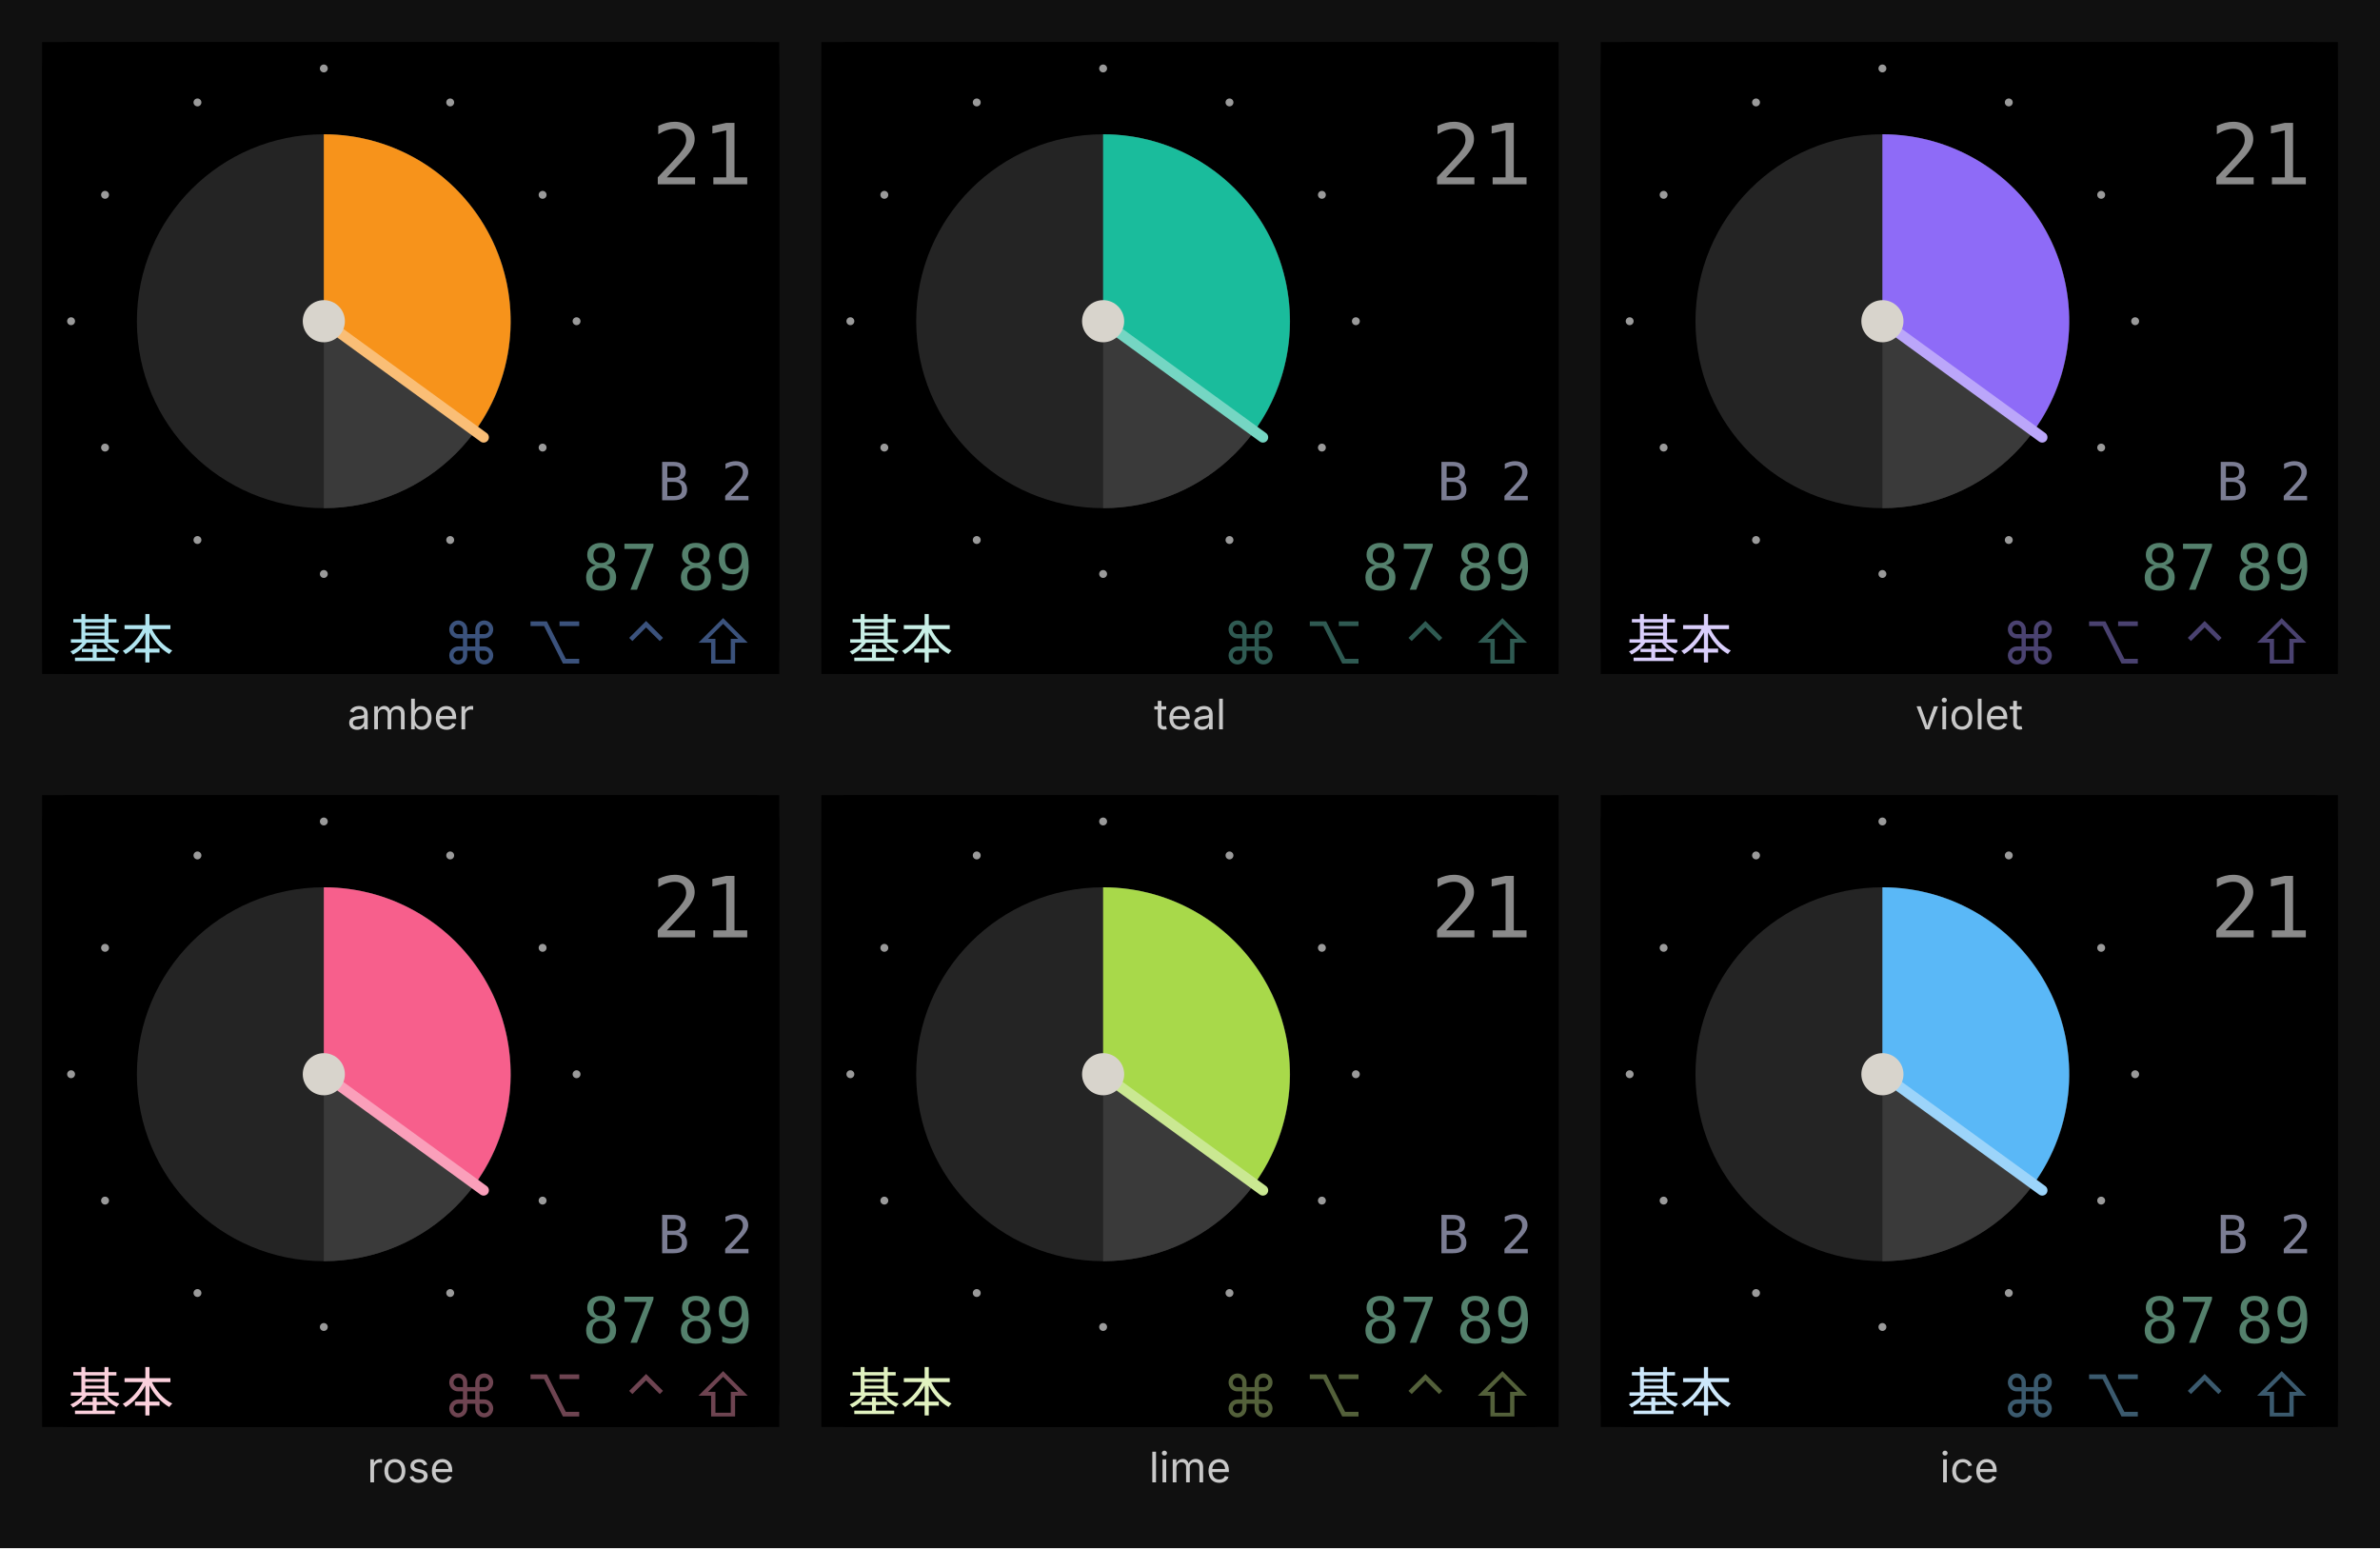
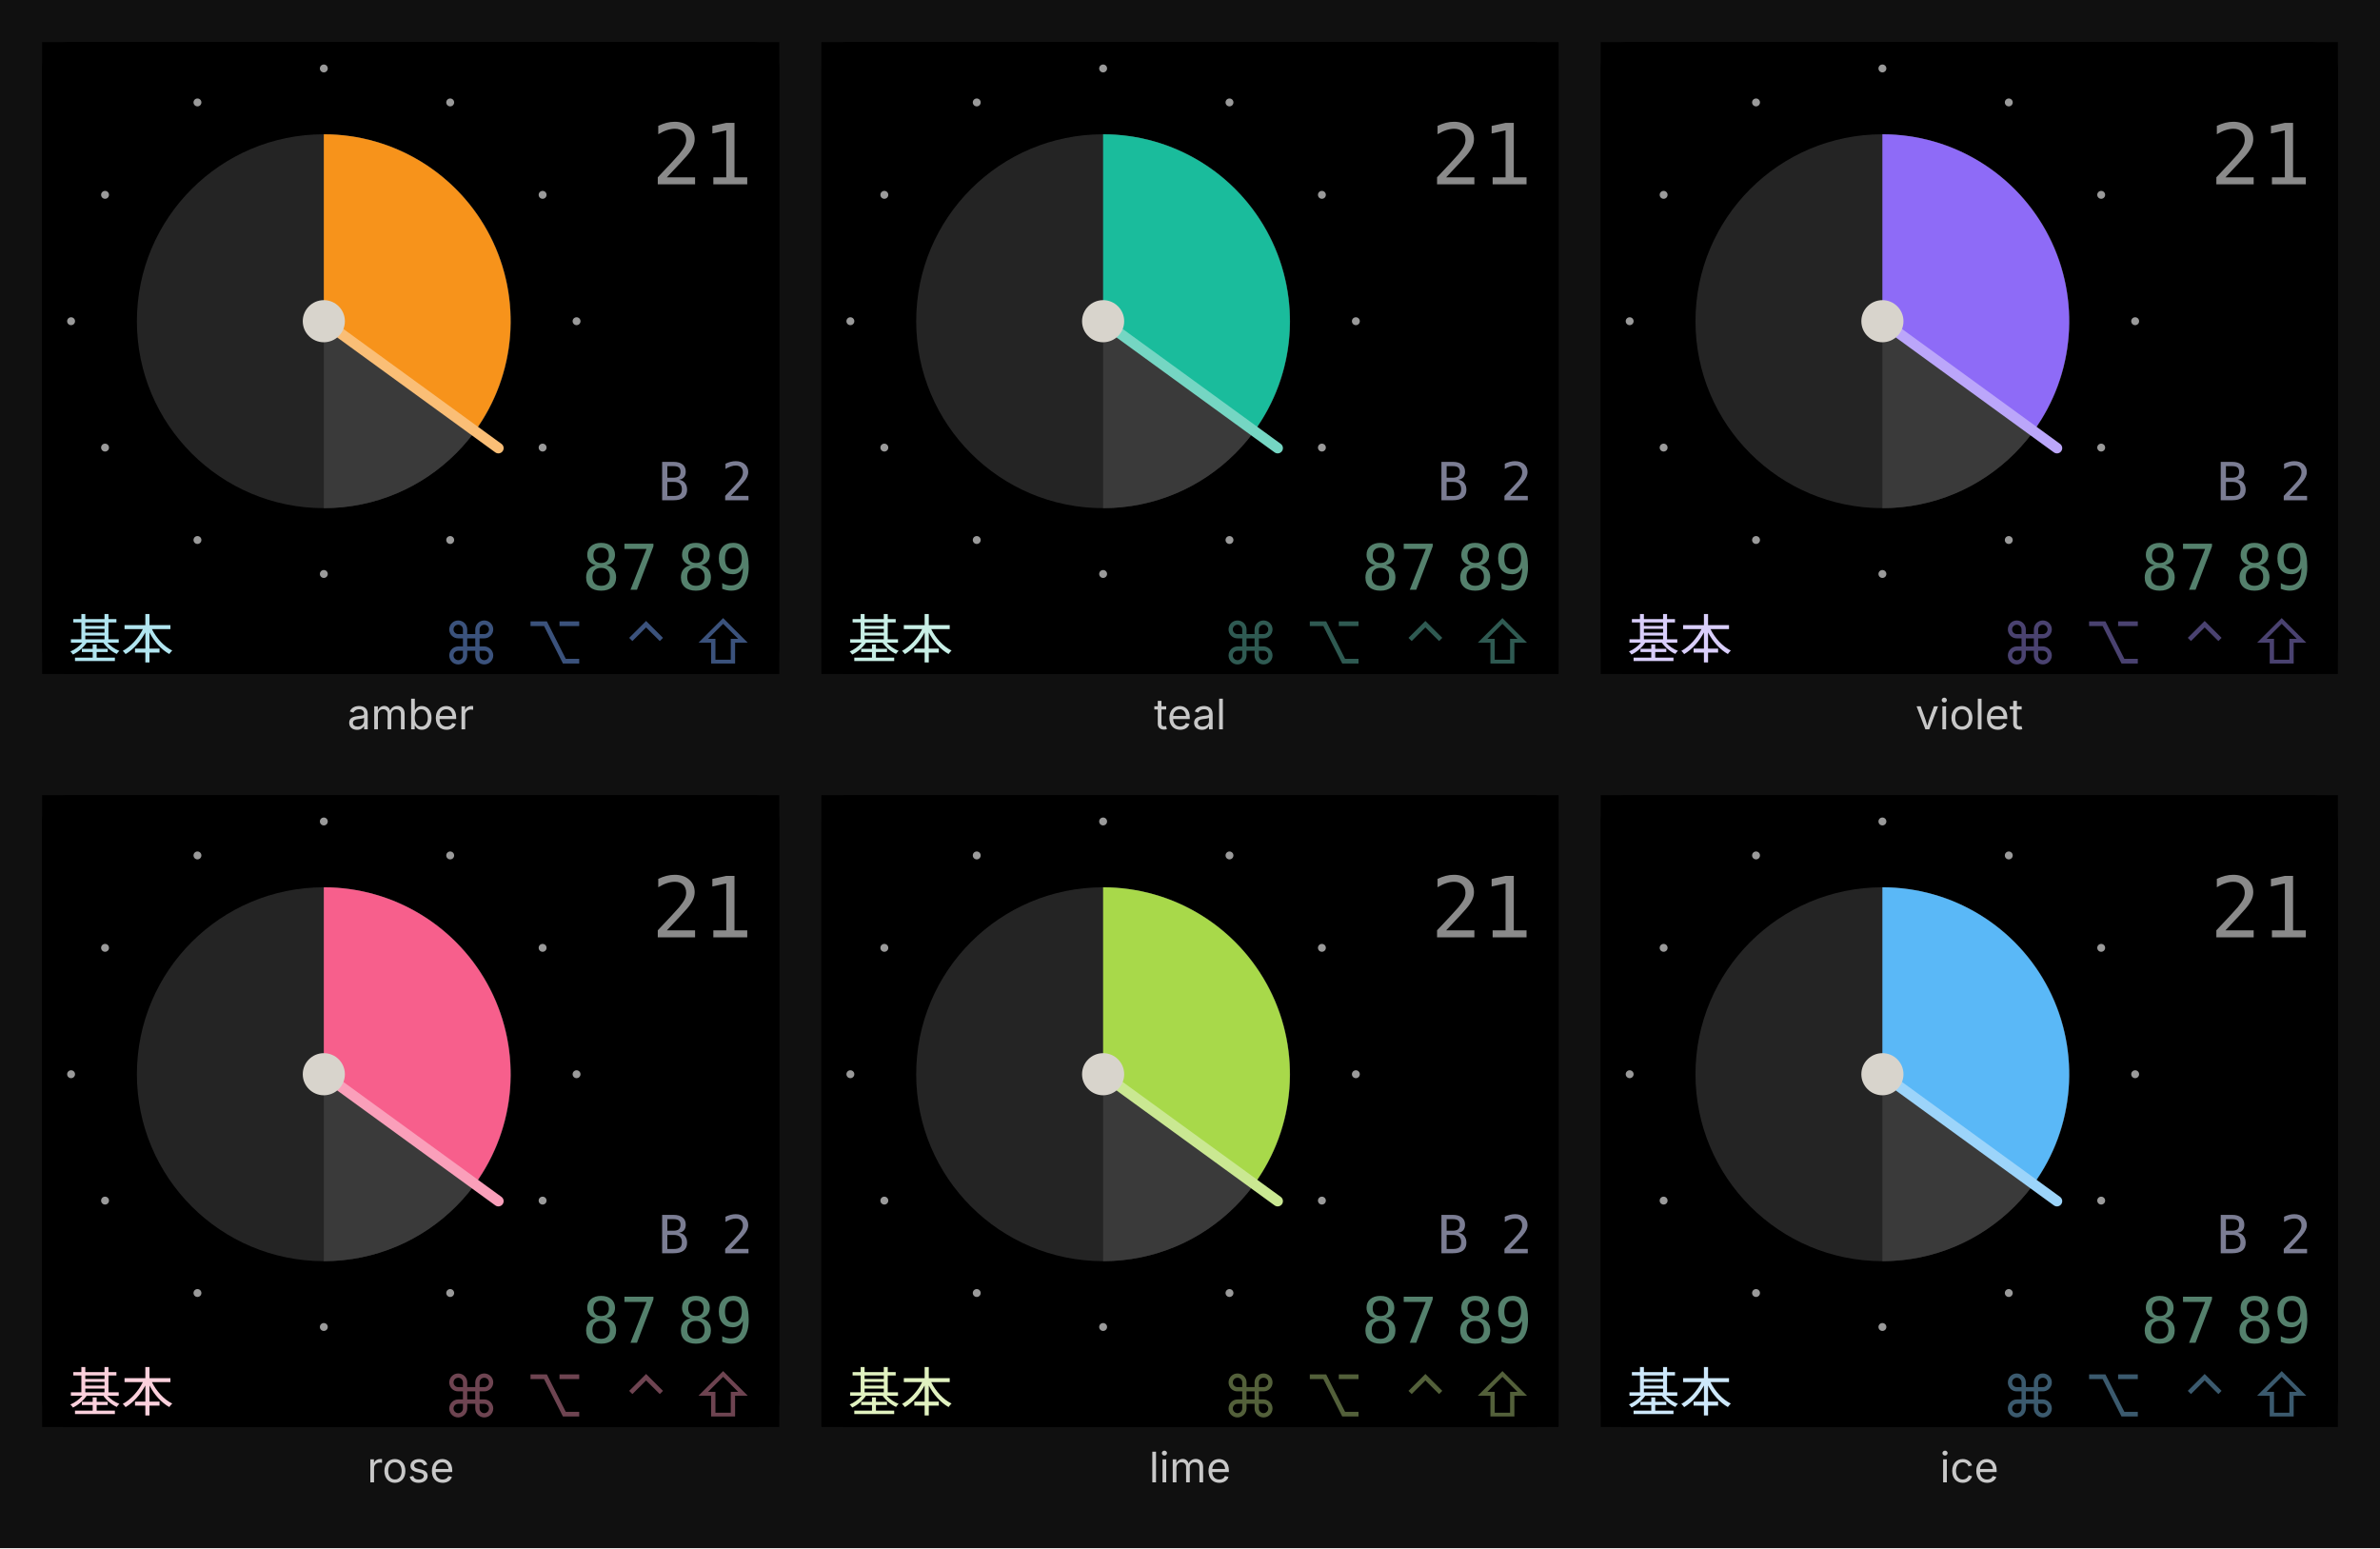
<svg xmlns="http://www.w3.org/2000/svg" width="904" height="588" viewBox="0 0 904 588">
  <rect width="904" height="588" fill="#101010" />
  <g transform="translate(16,16)">
    <rect width="280" height="240" fill="#000000" rx="10" />
    <svg width="280" height="240" viewBox="0 0 280 240">
      <rect width="280" height="240" fill="#000000" />
      <circle cx="107.0" cy="10.0" r="1.5" fill="#9a9a9a" />
      <circle cx="155.0" cy="22.9" r="1.5" fill="#9a9a9a" />
      <circle cx="190.1" cy="58.0" r="1.5" fill="#9a9a9a" />
      <circle cx="203.0" cy="106.0" r="1.5" fill="#9a9a9a" />
      <circle cx="190.1" cy="154.0" r="1.5" fill="#9a9a9a" />
      <circle cx="155.0" cy="189.1" r="1.5" fill="#9a9a9a" />
      <circle cx="107.0" cy="202.0" r="1.5" fill="#9a9a9a" />
      <circle cx="59.0" cy="189.1" r="1.5" fill="#9a9a9a" />
      <circle cx="23.9" cy="154.0" r="1.5" fill="#9a9a9a" />
      <circle cx="11.0" cy="106.0" r="1.5" fill="#9a9a9a" />
      <circle cx="23.9" cy="58.0" r="1.5" fill="#9a9a9a" />
      <circle cx="59.0" cy="22.9" r="1.5" fill="#9a9a9a" />
      <circle cx="107" cy="106" r="71" fill="#242424" />
      <path d="M 107 106 L 107 35 A 71 71 0 0 1 107.0 177.0 Z" fill="#3a3a3a" />
      <path d="M 107 106 L 107 35 A 71 71 0 0 1 164.4 147.7 Z" fill="#f7931b" />
-       <line x1="107" y1="106" x2="167.7" y2="150.1" stroke="#fabe76" stroke-width="4" stroke-linecap="round" />
+       <line x1="107" y1="106" x2="173.3" y2="154.2" stroke="#fabe76" stroke-width="4" stroke-linecap="round" />
      <circle cx="107" cy="106" r="8" fill="#d8d4cc" />
      <text x="270" y="54" text-anchor="end" font-family="ui-monospace,'SF Mono',Menlo,Consolas,monospace" font-size="32" fill="#8a8a8a">21</text>
      <text x="270" y="174" text-anchor="end" font-family="ui-monospace,'SF Mono',Menlo,Consolas,monospace" font-size="20" fill="#7b7d93">B 2</text>
      <text x="234" y="208" text-anchor="end" font-family="ui-monospace,'SF Mono',Menlo,Consolas,monospace" font-size="24" fill="#54806c">87</text>
      <text x="270" y="208" text-anchor="end" font-family="ui-monospace,'SF Mono',Menlo,Consolas,monospace" font-size="24" fill="#54806c">89</text>
      <text x="10" y="234" font-family="Inter,'Helvetica Neue',Arial,sans-serif" font-size="20" fill="#b1e5f0">基本</text>
      <text x="174" y="236" text-anchor="end" font-family="Inter,'Helvetica Neue',Arial,sans-serif" font-size="22" fill="#3b527c">⌘</text>
      <text x="206" y="236" text-anchor="end" font-family="Inter,'Helvetica Neue',Arial,sans-serif" font-size="22" fill="#3b527c">⌥</text>
      <text x="238" y="236" text-anchor="end" font-family="Inter,'Helvetica Neue',Arial,sans-serif" font-size="22" fill="#3b527c">⌃</text>
      <text x="270" y="236" text-anchor="end" font-family="Inter,'Helvetica Neue',Arial,sans-serif" font-size="22" fill="#3b527c">⇧</text>
    </svg>
    <text x="140.0" y="261" text-anchor="middle" font-family="Inter,Helvetica,Arial,sans-serif" font-size="16" fill="#c8c8c8">amber</text>
  </g>
  <g transform="translate(312,16)">
    <rect width="280" height="240" fill="#000000" rx="10" />
    <svg width="280" height="240" viewBox="0 0 280 240">
      <rect width="280" height="240" fill="#000000" />
      <circle cx="107.0" cy="10.0" r="1.5" fill="#9a9a9a" />
      <circle cx="155.0" cy="22.9" r="1.5" fill="#9a9a9a" />
      <circle cx="190.1" cy="58.0" r="1.5" fill="#9a9a9a" />
      <circle cx="203.0" cy="106.0" r="1.5" fill="#9a9a9a" />
      <circle cx="190.1" cy="154.0" r="1.5" fill="#9a9a9a" />
      <circle cx="155.0" cy="189.1" r="1.5" fill="#9a9a9a" />
      <circle cx="107.0" cy="202.0" r="1.5" fill="#9a9a9a" />
      <circle cx="59.0" cy="189.1" r="1.5" fill="#9a9a9a" />
      <circle cx="23.9" cy="154.0" r="1.5" fill="#9a9a9a" />
      <circle cx="11.0" cy="106.0" r="1.5" fill="#9a9a9a" />
      <circle cx="23.9" cy="58.0" r="1.5" fill="#9a9a9a" />
      <circle cx="59.0" cy="22.9" r="1.5" fill="#9a9a9a" />
      <circle cx="107" cy="106" r="71" fill="#242424" />
      <path d="M 107 106 L 107 35 A 71 71 0 0 1 107.0 177.0 Z" fill="#3a3a3a" />
      <path d="M 107 106 L 107 35 A 71 71 0 0 1 164.4 147.7 Z" fill="#1abc9c" />
-       <line x1="107" y1="106" x2="167.7" y2="150.1" stroke="#75d6c3" stroke-width="4" stroke-linecap="round" />
+       <line x1="107" y1="106" x2="173.3" y2="154.2" stroke="#75d6c3" stroke-width="4" stroke-linecap="round" />
      <circle cx="107" cy="106" r="8" fill="#d8d4cc" />
      <text x="270" y="54" text-anchor="end" font-family="ui-monospace,'SF Mono',Menlo,Consolas,monospace" font-size="32" fill="#8a8a8a">21</text>
      <text x="270" y="174" text-anchor="end" font-family="ui-monospace,'SF Mono',Menlo,Consolas,monospace" font-size="20" fill="#7b7d93">B 2</text>
      <text x="234" y="208" text-anchor="end" font-family="ui-monospace,'SF Mono',Menlo,Consolas,monospace" font-size="24" fill="#54806c">87</text>
      <text x="270" y="208" text-anchor="end" font-family="ui-monospace,'SF Mono',Menlo,Consolas,monospace" font-size="24" fill="#54806c">89</text>
      <text x="10" y="234" font-family="Inter,'Helvetica Neue',Arial,sans-serif" font-size="20" fill="#c8efe6">基本</text>
      <text x="174" y="236" text-anchor="end" font-family="Inter,'Helvetica Neue',Arial,sans-serif" font-size="22" fill="#2f5a52">⌘</text>
      <text x="206" y="236" text-anchor="end" font-family="Inter,'Helvetica Neue',Arial,sans-serif" font-size="22" fill="#2f5a52">⌥</text>
      <text x="238" y="236" text-anchor="end" font-family="Inter,'Helvetica Neue',Arial,sans-serif" font-size="22" fill="#2f5a52">⌃</text>
      <text x="270" y="236" text-anchor="end" font-family="Inter,'Helvetica Neue',Arial,sans-serif" font-size="22" fill="#2f5a52">⇧</text>
    </svg>
    <text x="140.0" y="261" text-anchor="middle" font-family="Inter,Helvetica,Arial,sans-serif" font-size="16" fill="#c8c8c8">teal</text>
  </g>
  <g transform="translate(608,16)">
    <rect width="280" height="240" fill="#000000" rx="10" />
    <svg width="280" height="240" viewBox="0 0 280 240">
      <rect width="280" height="240" fill="#000000" />
      <circle cx="107.0" cy="10.0" r="1.5" fill="#9a9a9a" />
      <circle cx="155.0" cy="22.9" r="1.5" fill="#9a9a9a" />
      <circle cx="190.1" cy="58.0" r="1.5" fill="#9a9a9a" />
      <circle cx="203.0" cy="106.0" r="1.5" fill="#9a9a9a" />
      <circle cx="190.1" cy="154.0" r="1.5" fill="#9a9a9a" />
      <circle cx="155.0" cy="189.1" r="1.5" fill="#9a9a9a" />
      <circle cx="107.0" cy="202.0" r="1.5" fill="#9a9a9a" />
      <circle cx="59.0" cy="189.1" r="1.5" fill="#9a9a9a" />
      <circle cx="23.9" cy="154.0" r="1.5" fill="#9a9a9a" />
      <circle cx="11.0" cy="106.0" r="1.5" fill="#9a9a9a" />
      <circle cx="23.9" cy="58.0" r="1.5" fill="#9a9a9a" />
      <circle cx="59.0" cy="22.9" r="1.5" fill="#9a9a9a" />
      <circle cx="107" cy="106" r="71" fill="#242424" />
      <path d="M 107 106 L 107 35 A 71 71 0 0 1 107.0 177.0 Z" fill="#3a3a3a" />
      <path d="M 107 106 L 107 35 A 71 71 0 0 1 164.4 147.7 Z" fill="#8e6bf7" />
-       <line x1="107" y1="106" x2="167.7" y2="150.1" stroke="#bba6fa" stroke-width="4" stroke-linecap="round" />
+       <line x1="107" y1="106" x2="173.3" y2="154.2" stroke="#bba6fa" stroke-width="4" stroke-linecap="round" />
      <circle cx="107" cy="106" r="8" fill="#d8d4cc" />
      <text x="270" y="54" text-anchor="end" font-family="ui-monospace,'SF Mono',Menlo,Consolas,monospace" font-size="32" fill="#8a8a8a">21</text>
      <text x="270" y="174" text-anchor="end" font-family="ui-monospace,'SF Mono',Menlo,Consolas,monospace" font-size="20" fill="#7b7d93">B 2</text>
      <text x="234" y="208" text-anchor="end" font-family="ui-monospace,'SF Mono',Menlo,Consolas,monospace" font-size="24" fill="#54806c">87</text>
      <text x="270" y="208" text-anchor="end" font-family="ui-monospace,'SF Mono',Menlo,Consolas,monospace" font-size="24" fill="#54806c">89</text>
      <text x="10" y="234" font-family="Inter,'Helvetica Neue',Arial,sans-serif" font-size="20" fill="#d9cefb">基本</text>
      <text x="174" y="236" text-anchor="end" font-family="Inter,'Helvetica Neue',Arial,sans-serif" font-size="22" fill="#4a4270">⌘</text>
      <text x="206" y="236" text-anchor="end" font-family="Inter,'Helvetica Neue',Arial,sans-serif" font-size="22" fill="#4a4270">⌥</text>
      <text x="238" y="236" text-anchor="end" font-family="Inter,'Helvetica Neue',Arial,sans-serif" font-size="22" fill="#4a4270">⌃</text>
      <text x="270" y="236" text-anchor="end" font-family="Inter,'Helvetica Neue',Arial,sans-serif" font-size="22" fill="#4a4270">⇧</text>
    </svg>
    <text x="140.0" y="261" text-anchor="middle" font-family="Inter,Helvetica,Arial,sans-serif" font-size="16" fill="#c8c8c8">violet</text>
  </g>
  <g transform="translate(16,302)">
    <rect width="280" height="240" fill="#000000" rx="10" />
    <svg width="280" height="240" viewBox="0 0 280 240">
      <rect width="280" height="240" fill="#000000" />
      <circle cx="107.0" cy="10.0" r="1.5" fill="#9a9a9a" />
      <circle cx="155.0" cy="22.9" r="1.5" fill="#9a9a9a" />
      <circle cx="190.1" cy="58.0" r="1.5" fill="#9a9a9a" />
      <circle cx="203.0" cy="106.0" r="1.5" fill="#9a9a9a" />
      <circle cx="190.1" cy="154.0" r="1.5" fill="#9a9a9a" />
      <circle cx="155.0" cy="189.1" r="1.5" fill="#9a9a9a" />
      <circle cx="107.0" cy="202.0" r="1.5" fill="#9a9a9a" />
      <circle cx="59.0" cy="189.1" r="1.5" fill="#9a9a9a" />
      <circle cx="23.9" cy="154.0" r="1.5" fill="#9a9a9a" />
      <circle cx="11.0" cy="106.0" r="1.5" fill="#9a9a9a" />
      <circle cx="23.9" cy="58.0" r="1.5" fill="#9a9a9a" />
      <circle cx="59.0" cy="22.9" r="1.5" fill="#9a9a9a" />
      <circle cx="107" cy="106" r="71" fill="#242424" />
      <path d="M 107 106 L 107 35 A 71 71 0 0 1 107.0 177.0 Z" fill="#3a3a3a" />
      <path d="M 107 106 L 107 35 A 71 71 0 0 1 164.4 147.7 Z" fill="#f75f8c" />
-       <line x1="107" y1="106" x2="167.7" y2="150.1" stroke="#fa9fba" stroke-width="4" stroke-linecap="round" />
+       <line x1="107" y1="106" x2="173.3" y2="154.2" stroke="#fa9fba" stroke-width="4" stroke-linecap="round" />
      <circle cx="107" cy="106" r="8" fill="#d8d4cc" />
      <text x="270" y="54" text-anchor="end" font-family="ui-monospace,'SF Mono',Menlo,Consolas,monospace" font-size="32" fill="#8a8a8a">21</text>
      <text x="270" y="174" text-anchor="end" font-family="ui-monospace,'SF Mono',Menlo,Consolas,monospace" font-size="20" fill="#7b7d93">B 2</text>
      <text x="234" y="208" text-anchor="end" font-family="ui-monospace,'SF Mono',Menlo,Consolas,monospace" font-size="24" fill="#54806c">87</text>
      <text x="270" y="208" text-anchor="end" font-family="ui-monospace,'SF Mono',Menlo,Consolas,monospace" font-size="24" fill="#54806c">89</text>
      <text x="10" y="234" font-family="Inter,'Helvetica Neue',Arial,sans-serif" font-size="20" fill="#fbd0dc">基本</text>
      <text x="174" y="236" text-anchor="end" font-family="Inter,'Helvetica Neue',Arial,sans-serif" font-size="22" fill="#6e4451">⌘</text>
      <text x="206" y="236" text-anchor="end" font-family="Inter,'Helvetica Neue',Arial,sans-serif" font-size="22" fill="#6e4451">⌥</text>
      <text x="238" y="236" text-anchor="end" font-family="Inter,'Helvetica Neue',Arial,sans-serif" font-size="22" fill="#6e4451">⌃</text>
      <text x="270" y="236" text-anchor="end" font-family="Inter,'Helvetica Neue',Arial,sans-serif" font-size="22" fill="#6e4451">⇧</text>
    </svg>
    <text x="140.0" y="261" text-anchor="middle" font-family="Inter,Helvetica,Arial,sans-serif" font-size="16" fill="#c8c8c8">rose</text>
  </g>
  <g transform="translate(312,302)">
    <rect width="280" height="240" fill="#000000" rx="10" />
    <svg width="280" height="240" viewBox="0 0 280 240">
      <rect width="280" height="240" fill="#000000" />
      <circle cx="107.0" cy="10.0" r="1.5" fill="#9a9a9a" />
      <circle cx="155.0" cy="22.9" r="1.5" fill="#9a9a9a" />
      <circle cx="190.1" cy="58.0" r="1.5" fill="#9a9a9a" />
      <circle cx="203.0" cy="106.0" r="1.5" fill="#9a9a9a" />
      <circle cx="190.1" cy="154.0" r="1.5" fill="#9a9a9a" />
      <circle cx="155.0" cy="189.1" r="1.5" fill="#9a9a9a" />
      <circle cx="107.0" cy="202.0" r="1.5" fill="#9a9a9a" />
      <circle cx="59.0" cy="189.1" r="1.5" fill="#9a9a9a" />
      <circle cx="23.9" cy="154.0" r="1.5" fill="#9a9a9a" />
      <circle cx="11.0" cy="106.0" r="1.5" fill="#9a9a9a" />
      <circle cx="23.9" cy="58.0" r="1.5" fill="#9a9a9a" />
      <circle cx="59.0" cy="22.9" r="1.5" fill="#9a9a9a" />
      <circle cx="107" cy="106" r="71" fill="#242424" />
      <path d="M 107 106 L 107 35 A 71 71 0 0 1 107.0 177.0 Z" fill="#3a3a3a" />
      <path d="M 107 106 L 107 35 A 71 71 0 0 1 164.4 147.7 Z" fill="#a8d94a" />
-       <line x1="107" y1="106" x2="167.7" y2="150.1" stroke="#cae892" stroke-width="4" stroke-linecap="round" />
+       <line x1="107" y1="106" x2="173.3" y2="154.2" stroke="#cae892" stroke-width="4" stroke-linecap="round" />
      <circle cx="107" cy="106" r="8" fill="#d8d4cc" />
      <text x="270" y="54" text-anchor="end" font-family="ui-monospace,'SF Mono',Menlo,Consolas,monospace" font-size="32" fill="#8a8a8a">21</text>
      <text x="270" y="174" text-anchor="end" font-family="ui-monospace,'SF Mono',Menlo,Consolas,monospace" font-size="20" fill="#7b7d93">B 2</text>
      <text x="234" y="208" text-anchor="end" font-family="ui-monospace,'SF Mono',Menlo,Consolas,monospace" font-size="24" fill="#54806c">87</text>
      <text x="270" y="208" text-anchor="end" font-family="ui-monospace,'SF Mono',Menlo,Consolas,monospace" font-size="24" fill="#54806c">89</text>
      <text x="10" y="234" font-family="Inter,'Helvetica Neue',Arial,sans-serif" font-size="20" fill="#e1f2c0">基本</text>
      <text x="174" y="236" text-anchor="end" font-family="Inter,'Helvetica Neue',Arial,sans-serif" font-size="22" fill="#53603a">⌘</text>
      <text x="206" y="236" text-anchor="end" font-family="Inter,'Helvetica Neue',Arial,sans-serif" font-size="22" fill="#53603a">⌥</text>
      <text x="238" y="236" text-anchor="end" font-family="Inter,'Helvetica Neue',Arial,sans-serif" font-size="22" fill="#53603a">⌃</text>
      <text x="270" y="236" text-anchor="end" font-family="Inter,'Helvetica Neue',Arial,sans-serif" font-size="22" fill="#53603a">⇧</text>
    </svg>
    <text x="140.0" y="261" text-anchor="middle" font-family="Inter,Helvetica,Arial,sans-serif" font-size="16" fill="#c8c8c8">lime</text>
  </g>
  <g transform="translate(608,302)">
    <rect width="280" height="240" fill="#000000" rx="10" />
    <svg width="280" height="240" viewBox="0 0 280 240">
      <rect width="280" height="240" fill="#000000" />
      <circle cx="107.0" cy="10.0" r="1.5" fill="#9a9a9a" />
      <circle cx="155.0" cy="22.9" r="1.5" fill="#9a9a9a" />
      <circle cx="190.1" cy="58.0" r="1.5" fill="#9a9a9a" />
      <circle cx="203.0" cy="106.0" r="1.5" fill="#9a9a9a" />
      <circle cx="190.1" cy="154.0" r="1.5" fill="#9a9a9a" />
      <circle cx="155.0" cy="189.1" r="1.5" fill="#9a9a9a" />
      <circle cx="107.0" cy="202.0" r="1.5" fill="#9a9a9a" />
      <circle cx="59.0" cy="189.1" r="1.5" fill="#9a9a9a" />
      <circle cx="23.9" cy="154.0" r="1.5" fill="#9a9a9a" />
      <circle cx="11.0" cy="106.0" r="1.5" fill="#9a9a9a" />
      <circle cx="23.9" cy="58.0" r="1.5" fill="#9a9a9a" />
      <circle cx="59.0" cy="22.9" r="1.5" fill="#9a9a9a" />
      <circle cx="107" cy="106" r="71" fill="#242424" />
      <path d="M 107 106 L 107 35 A 71 71 0 0 1 107.0 177.0 Z" fill="#3a3a3a" />
      <path d="M 107 106 L 107 35 A 71 71 0 0 1 164.4 147.7 Z" fill="#5ab8f7" />
-       <line x1="107" y1="106" x2="167.7" y2="150.1" stroke="#9cd4fa" stroke-width="4" stroke-linecap="round" />
+       <line x1="107" y1="106" x2="173.3" y2="154.2" stroke="#9cd4fa" stroke-width="4" stroke-linecap="round" />
      <circle cx="107" cy="106" r="8" fill="#d8d4cc" />
      <text x="270" y="54" text-anchor="end" font-family="ui-monospace,'SF Mono',Menlo,Consolas,monospace" font-size="32" fill="#8a8a8a">21</text>
      <text x="270" y="174" text-anchor="end" font-family="ui-monospace,'SF Mono',Menlo,Consolas,monospace" font-size="20" fill="#7b7d93">B 2</text>
      <text x="234" y="208" text-anchor="end" font-family="ui-monospace,'SF Mono',Menlo,Consolas,monospace" font-size="24" fill="#54806c">87</text>
      <text x="270" y="208" text-anchor="end" font-family="ui-monospace,'SF Mono',Menlo,Consolas,monospace" font-size="24" fill="#54806c">89</text>
      <text x="10" y="234" font-family="Inter,'Helvetica Neue',Arial,sans-serif" font-size="20" fill="#cde8fb">基本</text>
      <text x="174" y="236" text-anchor="end" font-family="Inter,'Helvetica Neue',Arial,sans-serif" font-size="22" fill="#3b5a6e">⌘</text>
      <text x="206" y="236" text-anchor="end" font-family="Inter,'Helvetica Neue',Arial,sans-serif" font-size="22" fill="#3b5a6e">⌥</text>
      <text x="238" y="236" text-anchor="end" font-family="Inter,'Helvetica Neue',Arial,sans-serif" font-size="22" fill="#3b5a6e">⌃</text>
      <text x="270" y="236" text-anchor="end" font-family="Inter,'Helvetica Neue',Arial,sans-serif" font-size="22" fill="#3b5a6e">⇧</text>
    </svg>
    <text x="140.0" y="261" text-anchor="middle" font-family="Inter,Helvetica,Arial,sans-serif" font-size="16" fill="#c8c8c8">ice</text>
  </g>
</svg>
